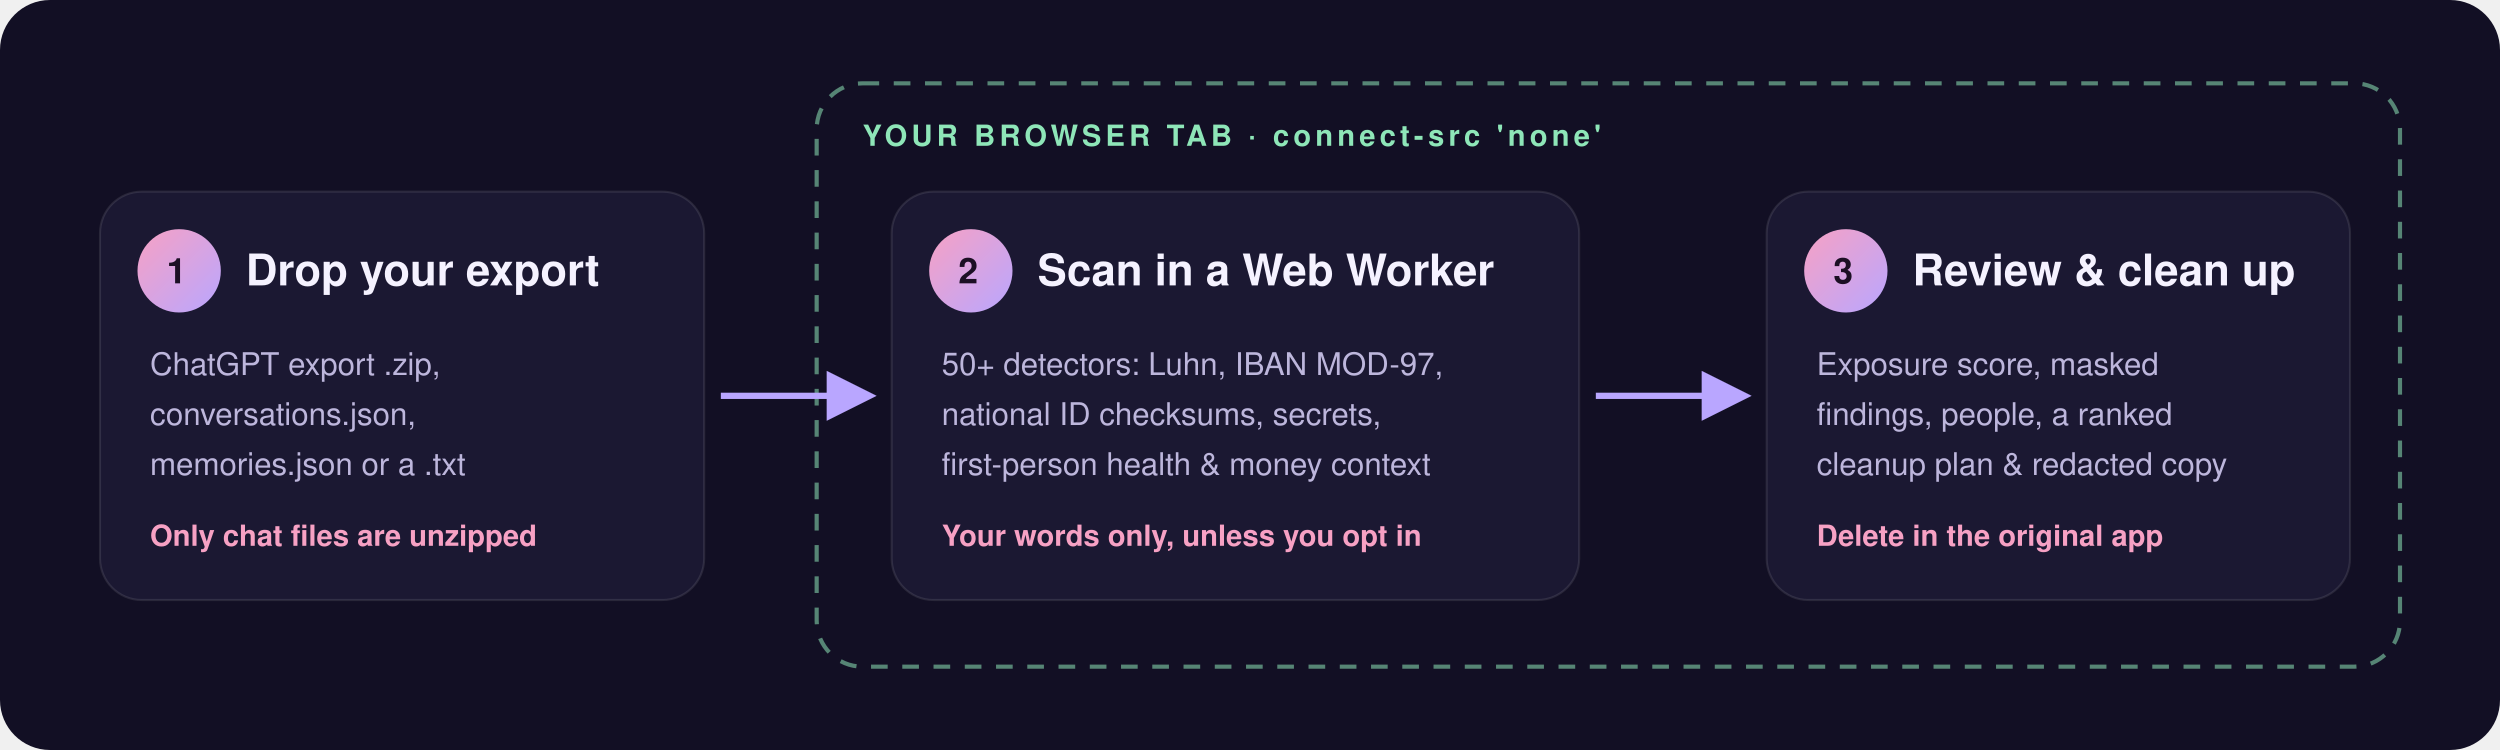
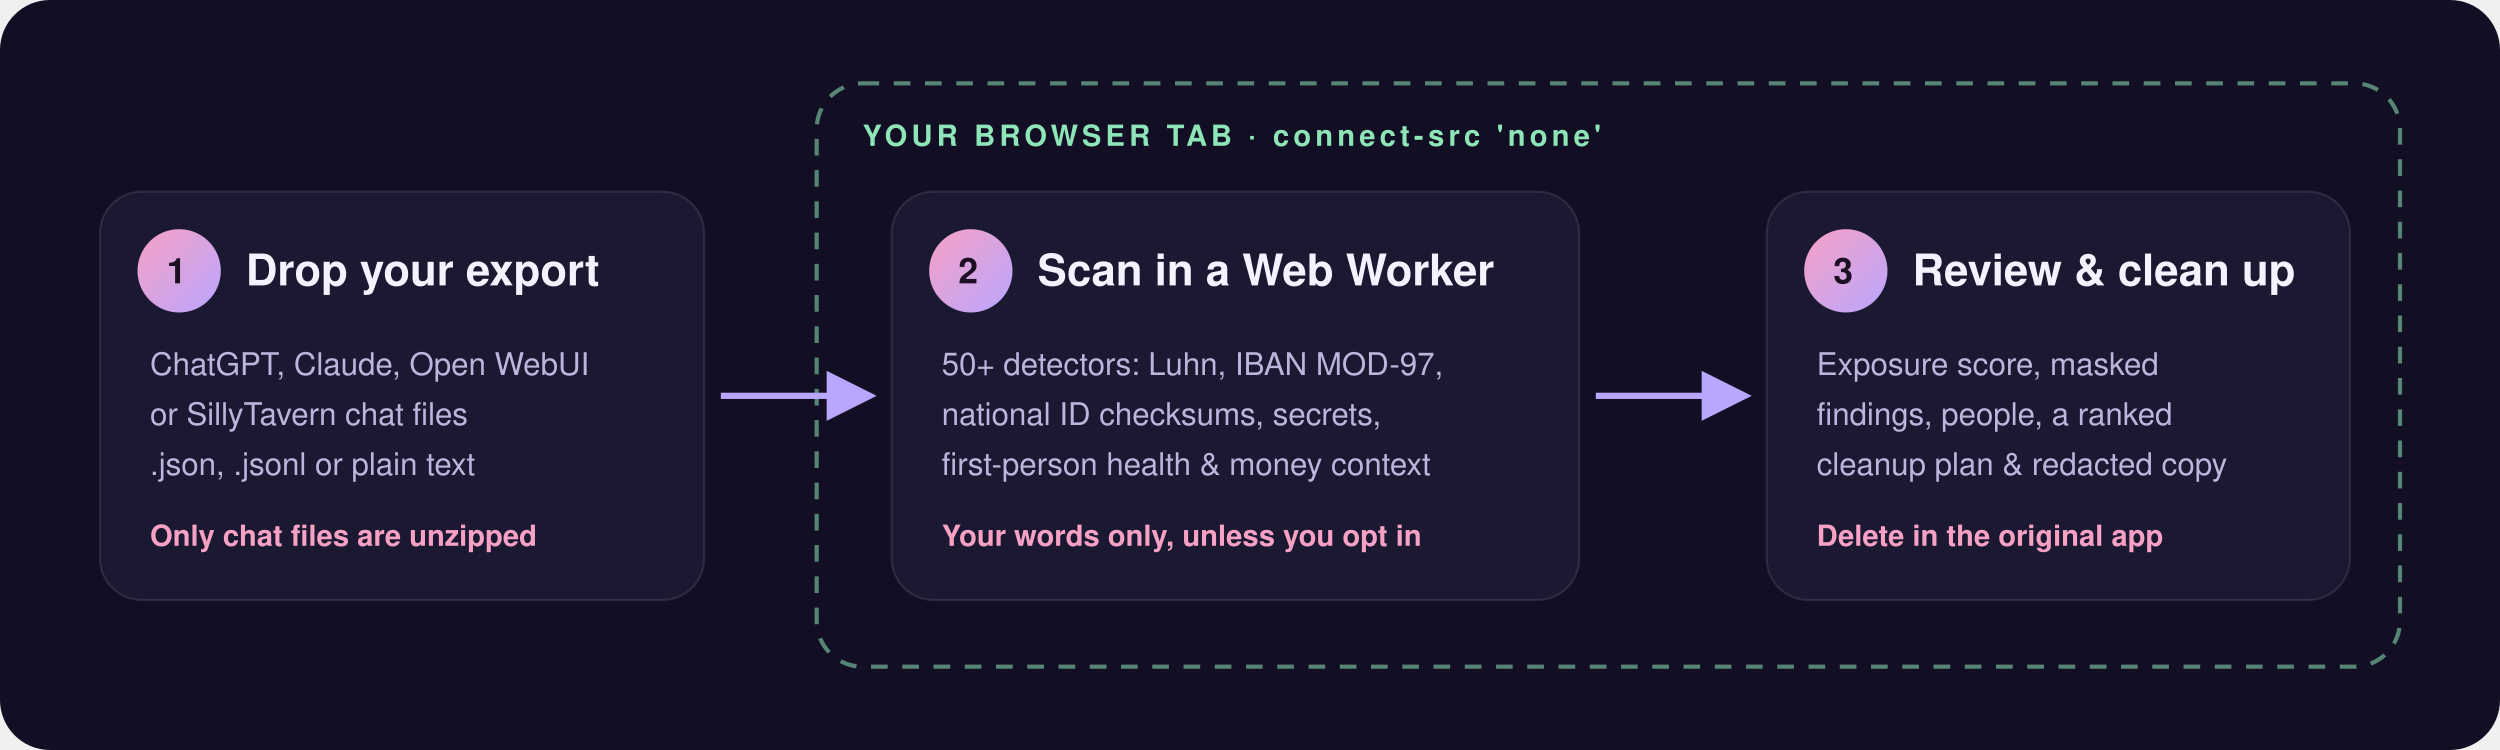
<svg xmlns="http://www.w3.org/2000/svg" width="1200" height="360" viewBox="0 0 1200 360" role="img" aria-labelledby="t d">
  <defs>
    <linearGradient id="a" x1="0" y1="0" x2="1" y2="1">
      <stop offset="0" stop-color="#f7a1c4" />
      <stop offset="1" stop-color="#b9a6ff" />
    </linearGradient>
    <marker id="arrow" viewBox="0 0 10 10" refX="8" refY="5" markerWidth="8" markerHeight="8" orient="auto">
      <path d="M0 0l10 5-10 5z" fill="#b9a6ff" />
    </marker>
  </defs>
  <rect width="1200" height="360" rx="24" fill="#120f24" />
  <g font-family="Segoe UI, Helvetica, Arial, sans-serif">
    <rect x="392" y="40" width="760" height="280" rx="22" fill="none" stroke="#8ee6b8" stroke-opacity=".55" stroke-dasharray="8 7" stroke-width="2" />
    <text x="414" y="70" fill="#8ee6b8" font-size="14" font-weight="700" letter-spacing="2">YOUR BROWSER TAB · connect-src 'none'</text>
    <rect x="48" y="92" width="290" height="196" rx="20" fill="#1b1832" stroke="#ffffff" stroke-opacity=".1" />
    <circle cx="86" cy="130" r="20" fill="url(#a)" />
    <text x="80" y="136" fill="#1c0f24" font-size="17" font-weight="800">1</text>
    <text x="118" y="137" fill="#f5f2ff" font-size="21" font-weight="700">Drop your export</text>
-     <text x="72" y="180" fill="#bdb6dc" font-size="15">ChatGPT export .zip,</text>
-     <text x="72" y="204" fill="#bdb6dc" font-size="15">conversations.json,</text>
-     <text x="72" y="228" fill="#bdb6dc" font-size="15">memories.json or a .txt</text>
+     <text x="72" y="180" fill="#bdb6dc" font-size="15">ChatGPT, Claude, Open WebUI</text>
+     <text x="72" y="204" fill="#bdb6dc" font-size="15">or SillyTavern chat files</text>
+     <text x="72" y="228" fill="#bdb6dc" font-size="15">.json, .jsonl or plain text</text>
    <text x="72" y="262" fill="#f7a1c4" font-size="14" font-weight="600">Only chat files are unzipped</text>
    <path d="M346 190h70" stroke="#b9a6ff" stroke-width="3" marker-end="url(#arrow)" />
    <rect x="428" y="92" width="330" height="196" rx="20" fill="#1b1832" stroke="#ffffff" stroke-opacity=".1" />
    <circle cx="466" cy="130" r="20" fill="url(#a)" />
    <text x="460" y="136" fill="#1c0f24" font-size="17" font-weight="800">2</text>
    <text x="498" y="137" fill="#f5f2ff" font-size="21" font-weight="700">Scan in a Web Worker</text>
    <text x="452" y="180" fill="#bdb6dc" font-size="15">50+ detectors: Luhn, IBAN MOD-97,</text>
    <text x="452" y="204" fill="#bdb6dc" font-size="15">national ID checksums, secrets,</text>
    <text x="452" y="228" fill="#bdb6dc" font-size="15">first-person health &amp; money context</text>
    <text x="452" y="262" fill="#f7a1c4" font-size="14" font-weight="600">Your words only, unless you opt in</text>
    <path d="M766 190h70" stroke="#b9a6ff" stroke-width="3" marker-end="url(#arrow)" />
    <rect x="848" y="92" width="280" height="196" rx="20" fill="#1b1832" stroke="#ffffff" stroke-opacity=".1" />
    <circle cx="886" cy="130" r="20" fill="url(#a)" />
    <text x="880" y="136" fill="#1c0f24" font-size="17" font-weight="800">3</text>
    <text x="918" y="137" fill="#f5f2ff" font-size="21" font-weight="700">Review &amp; clean up</text>
    <text x="872" y="180" fill="#bdb6dc" font-size="15">Exposure score, masked</text>
    <text x="872" y="204" fill="#bdb6dc" font-size="15">findings, people, a ranked</text>
    <text x="872" y="228" fill="#bdb6dc" font-size="15">cleanup plan &amp; redacted copy</text>
    <text x="872" y="262" fill="#f7a1c4" font-size="14" font-weight="600">Delete in the original app</text>
  </g>
</svg>
